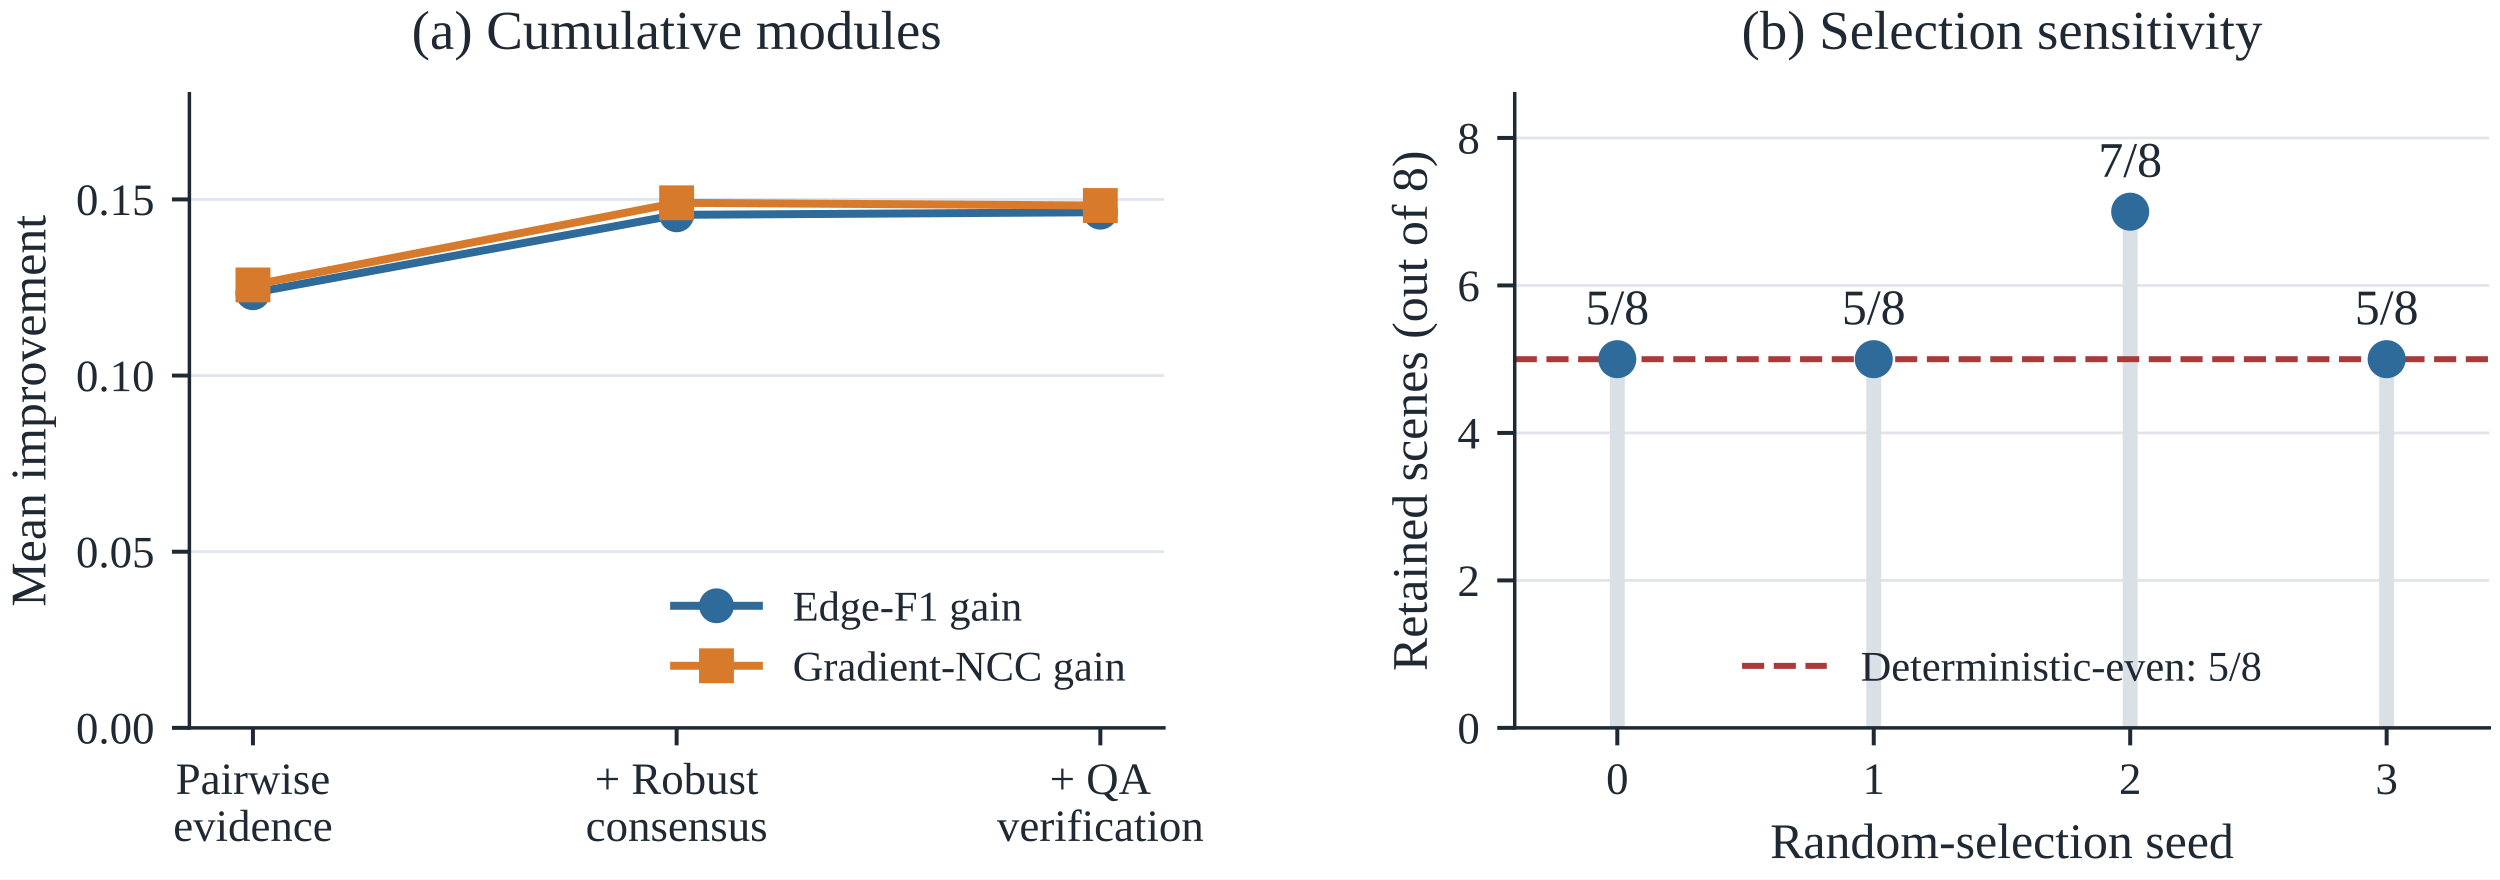
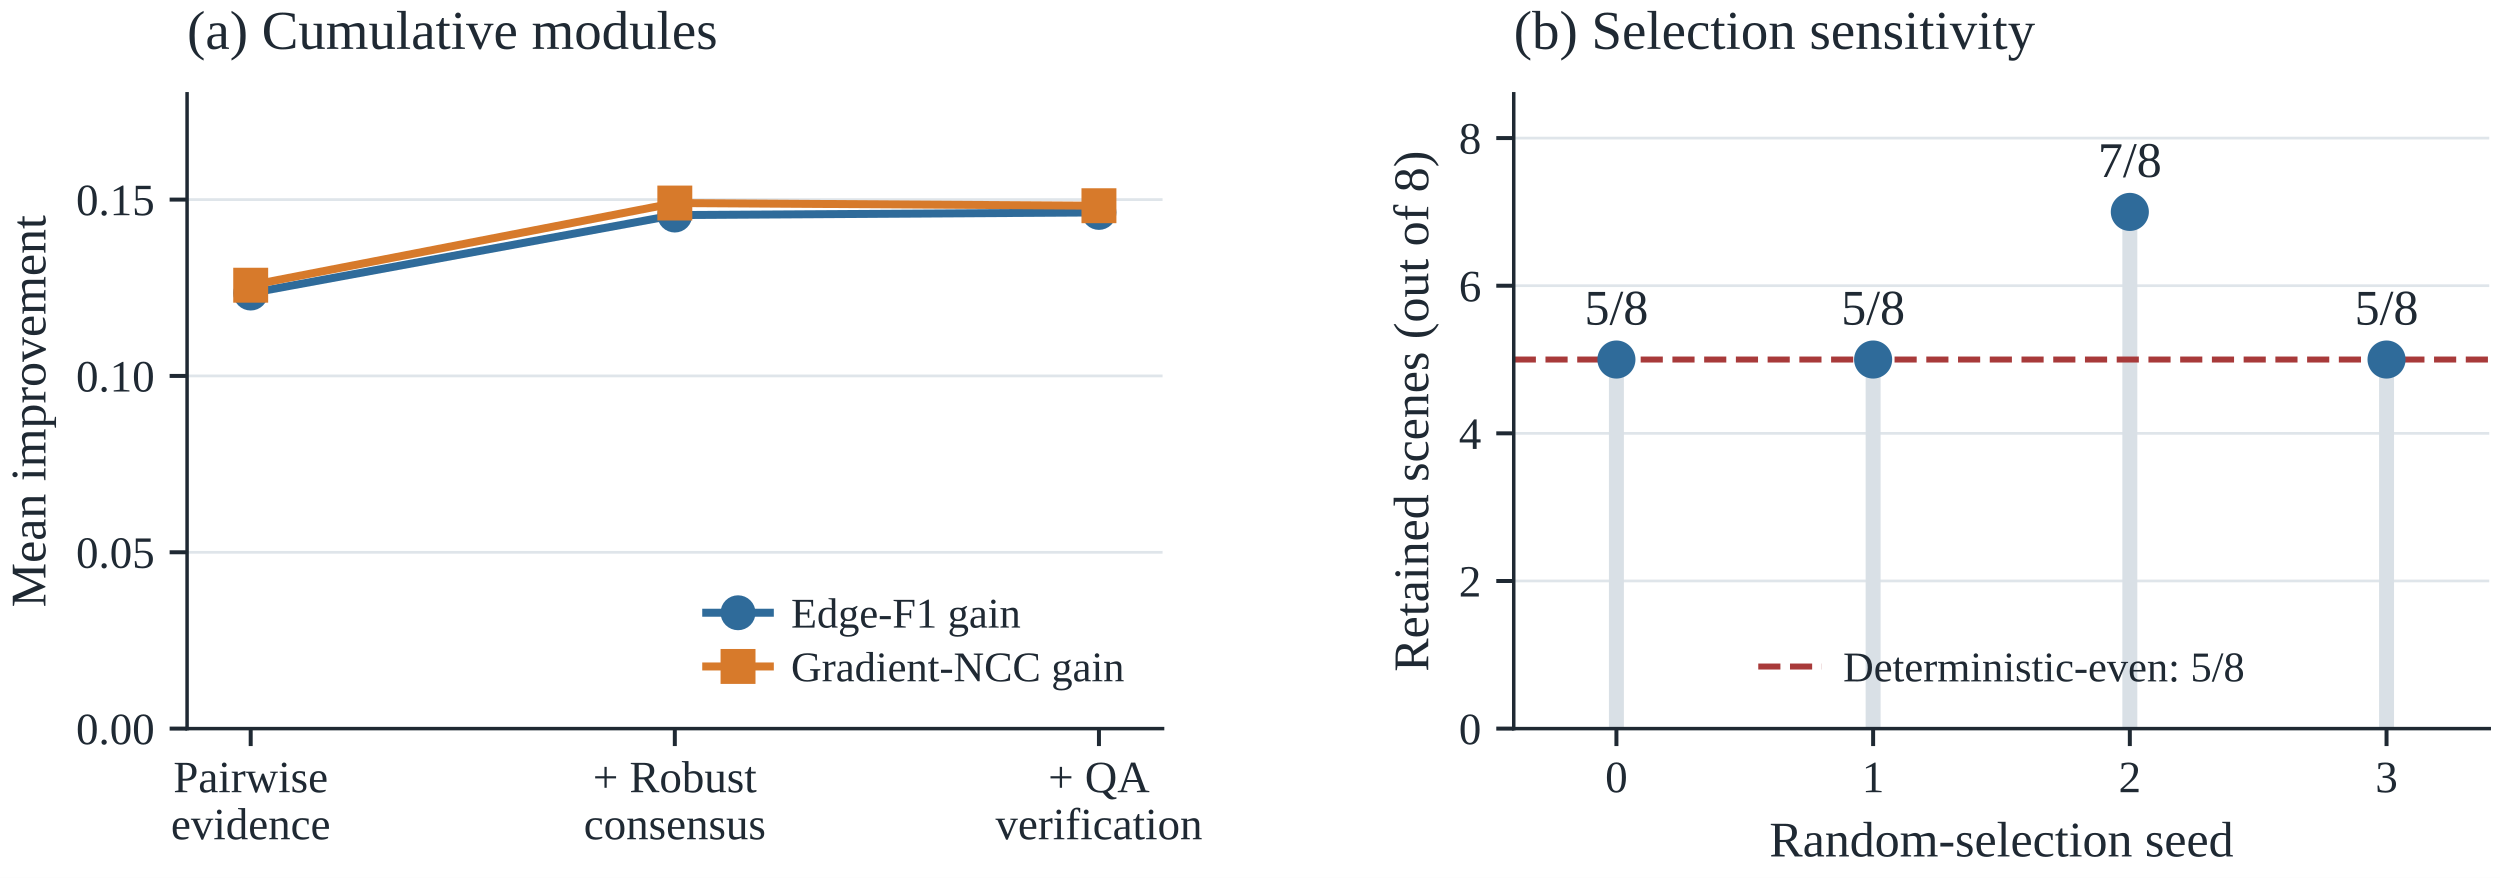
- <svg xmlns="http://www.w3.org/2000/svg" xmlns:xlink="http://www.w3.org/1999/xlink" width="501.529pt" height="176.439pt" viewBox="0 0 501.529 176.439" version="1.1">
+ <svg xmlns="http://www.w3.org/2000/svg" xmlns:xlink="http://www.w3.org/1999/xlink" width="501.029pt" height="175.939pt" viewBox="0 0 501.029 175.939" version="1.1">
  <defs>
    <style type="text/css">*{stroke-linejoin: round; stroke-linecap: butt}</style>
  </defs>
  <g id="figure_1">
    <g id="patch_1">
-       <path d="M 0 176.439 L 501.529 176.439 L 501.529 0 L 0 0 z " style="fill: #ffffff" />
+       <path d="M 0 175.939 L 501.029 175.939 L 501.029 0 L 0 0 z " style="fill: #ffffff" />
    </g>
    <g id="axes_1">
      <g id="patch_2">
-         <path d="M 37.993 146.022 L 233.491 146.022 L 233.491 18.798 L 37.993 18.798 z " style="fill: #ffffff" />
+         <path d="M 37.493 146.022 L 232.991 146.022 L 232.991 18.798 L 37.493 18.798 z " style="fill: #ffffff" />
      </g>
      <g id="matplotlib.axis_1">
        <g id="xtick_1">
          <g id="line2d_1">
            <defs>
-               <path id="mdb01d87bba" d="M 0 0 L 0 3.5 " style="stroke: #1f2933; stroke-width: 0.8" />
+               <path id="m7c3de8bf80" d="M 0 0 L 0 3.5 " style="stroke: #1f2933; stroke-width: 0.8" />
            </defs>
            <g>
-               <use xlink:href="#mdb01d87bba" x="50.743" y="146.022" style="fill: #1f2933; stroke: #1f2933; stroke-width: 0.8" />
+               <use xlink:href="#m7c3de8bf80" x="50.243" y="146.022" style="fill: #1f2933; stroke: #1f2933; stroke-width: 0.8" />
            </g>
          </g>
          <g id="text_1">
-             <text style="font-size: 9px; font-family: 'Times New Roman', 'DejaVu Serif', serif; fill: #1f2933" transform="translate(35.24512 159.2715)">Pairwise</text>
-             <text style="font-size: 9px; font-family: 'Times New Roman', 'DejaVu Serif', serif; fill: #1f2933" transform="translate(34.75223 168.6959)">evidence</text>
+             <text style="font-size: 9px; font-family: 'Times New Roman', 'DejaVu Serif', serif; fill: #1f2933" transform="translate(34.74512 158.7715)">Pairwise</text>
+             <text style="font-size: 9px; font-family: 'Times New Roman', 'DejaVu Serif', serif; fill: #1f2933" transform="translate(34.25223 168.1959)">evidence</text>
          </g>
        </g>
        <g id="xtick_2">
          <g id="line2d_2">
            <g>
-               <use xlink:href="#mdb01d87bba" x="135.742" y="146.022" style="fill: #1f2933; stroke: #1f2933; stroke-width: 0.8" />
+               <use xlink:href="#m7c3de8bf80" x="135.242" y="146.022" style="fill: #1f2933; stroke: #1f2933; stroke-width: 0.8" />
            </g>
          </g>
          <g id="text_2">
-             <text style="font-size: 9px; font-family: 'Times New Roman', 'DejaVu Serif', serif; fill: #1f2933" transform="translate(119.3261 159.2715)">+ Robust</text>
-             <text style="font-size: 9px; font-family: 'Times New Roman', 'DejaVu Serif', serif; fill: #1f2933" transform="translate(117.4924 168.6959)">consensus</text>
+             <text style="font-size: 9px; font-family: 'Times New Roman', 'DejaVu Serif', serif; fill: #1f2933" transform="translate(118.8261 158.7715)">+ Robust</text>
+             <text style="font-size: 9px; font-family: 'Times New Roman', 'DejaVu Serif', serif; fill: #1f2933" transform="translate(116.9924 168.1959)">consensus</text>
          </g>
        </g>
        <g id="xtick_3">
          <g id="line2d_3">
            <g>
-               <use xlink:href="#mdb01d87bba" x="220.741" y="146.022" style="fill: #1f2933; stroke: #1f2933; stroke-width: 0.8" />
+               <use xlink:href="#m7c3de8bf80" x="220.241" y="146.022" style="fill: #1f2933; stroke: #1f2933; stroke-width: 0.8" />
            </g>
          </g>
          <g id="text_3">
-             <text style="font-size: 9px; font-family: 'Times New Roman', 'DejaVu Serif', serif; fill: #1f2933" transform="translate(210.579 159.2715)">+ QA</text>
-             <text style="font-size: 9px; font-family: 'Times New Roman', 'DejaVu Serif', serif; fill: #1f2933" transform="translate(200.0011 168.6959)">verification</text>
+             <text style="font-size: 9px; font-family: 'Times New Roman', 'DejaVu Serif', serif; fill: #1f2933" transform="translate(210.079 158.7715)">+ QA</text>
+             <text style="font-size: 9px; font-family: 'Times New Roman', 'DejaVu Serif', serif; fill: #1f2933" transform="translate(199.5011 168.1959)">verification</text>
          </g>
        </g>
      </g>
      <g id="matplotlib.axis_2">
        <g id="ytick_1">
          <g id="line2d_4">
-             <path d="M 37.993 146.022 L 233.491 146.022 " clip-path="url(#pc341677365)" style="fill: none; stroke: #d9e0e6; stroke-opacity: 0.85; stroke-width: 0.55; stroke-linecap: square" />
+             <path d="M 37.493 146.022 L 232.991 146.022 " clip-path="url(#p88f26c78f4)" style="fill: none; stroke: #d9e0e6; stroke-opacity: 0.85; stroke-width: 0.55; stroke-linecap: square" />
          </g>
          <g id="line2d_5">
            <defs>
-               <path id="m68f07e9e06" d="M 0 0 L -3.5 0 " style="stroke: #1f2933; stroke-width: 0.8" />
+               <path id="mf90466bbda" d="M 0 0 L -3.5 0 " style="stroke: #1f2933; stroke-width: 0.8" />
            </defs>
            <g>
-               <use xlink:href="#m68f07e9e06" x="37.993" y="146.022" style="fill: #1f2933; stroke: #1f2933; stroke-width: 0.8" />
+               <use xlink:href="#mf90466bbda" x="37.493" y="146.022" style="fill: #1f2933; stroke: #1f2933; stroke-width: 0.8" />
            </g>
          </g>
          <g id="text_4">
            <text style="font-size: 9px; font-family: 'Times New Roman', 'DejaVu Serif', serif; text-anchor: end; fill: #1f2933" x="30.993" y="149.147" transform="rotate(-0 30.99281 149.1468)">0.00</text>
          </g>
        </g>
        <g id="ytick_2">
          <g id="line2d_6">
-             <path d="M 37.993 110.682 L 233.491 110.682 " clip-path="url(#pc341677365)" style="fill: none; stroke: #d9e0e6; stroke-opacity: 0.85; stroke-width: 0.55; stroke-linecap: square" />
+             <path d="M 37.493 110.682 L 232.991 110.682 " clip-path="url(#p88f26c78f4)" style="fill: none; stroke: #d9e0e6; stroke-opacity: 0.85; stroke-width: 0.55; stroke-linecap: square" />
          </g>
          <g id="line2d_7">
            <g>
-               <use xlink:href="#m68f07e9e06" x="37.993" y="110.682" style="fill: #1f2933; stroke: #1f2933; stroke-width: 0.8" />
+               <use xlink:href="#mf90466bbda" x="37.493" y="110.682" style="fill: #1f2933; stroke: #1f2933; stroke-width: 0.8" />
            </g>
          </g>
          <g id="text_5">
            <text style="font-size: 9px; font-family: 'Times New Roman', 'DejaVu Serif', serif; text-anchor: end; fill: #1f2933" x="30.993" y="113.807" transform="rotate(-0 30.99281 113.8068)">0.05</text>
          </g>
        </g>
        <g id="ytick_3">
          <g id="line2d_8">
-             <path d="M 37.993 75.342 L 233.491 75.342 " clip-path="url(#pc341677365)" style="fill: none; stroke: #d9e0e6; stroke-opacity: 0.85; stroke-width: 0.55; stroke-linecap: square" />
+             <path d="M 37.493 75.342 L 232.991 75.342 " clip-path="url(#p88f26c78f4)" style="fill: none; stroke: #d9e0e6; stroke-opacity: 0.85; stroke-width: 0.55; stroke-linecap: square" />
          </g>
          <g id="line2d_9">
            <g>
-               <use xlink:href="#m68f07e9e06" x="37.993" y="75.342" style="fill: #1f2933; stroke: #1f2933; stroke-width: 0.8" />
+               <use xlink:href="#mf90466bbda" x="37.493" y="75.342" style="fill: #1f2933; stroke: #1f2933; stroke-width: 0.8" />
            </g>
          </g>
          <g id="text_6">
            <text style="font-size: 9px; font-family: 'Times New Roman', 'DejaVu Serif', serif; text-anchor: end; fill: #1f2933" x="30.993" y="78.467" transform="rotate(-0 30.99281 78.46681)">0.10</text>
          </g>
        </g>
        <g id="ytick_4">
          <g id="line2d_10">
-             <path d="M 37.993 40.002 L 233.491 40.002 " clip-path="url(#pc341677365)" style="fill: none; stroke: #d9e0e6; stroke-opacity: 0.85; stroke-width: 0.55; stroke-linecap: square" />
+             <path d="M 37.493 40.002 L 232.991 40.002 " clip-path="url(#p88f26c78f4)" style="fill: none; stroke: #d9e0e6; stroke-opacity: 0.85; stroke-width: 0.55; stroke-linecap: square" />
          </g>
          <g id="line2d_11">
            <g>
-               <use xlink:href="#m68f07e9e06" x="37.993" y="40.002" style="fill: #1f2933; stroke: #1f2933; stroke-width: 0.8" />
+               <use xlink:href="#mf90466bbda" x="37.493" y="40.002" style="fill: #1f2933; stroke: #1f2933; stroke-width: 0.8" />
            </g>
          </g>
          <g id="text_7">
            <text style="font-size: 9px; font-family: 'Times New Roman', 'DejaVu Serif', serif; text-anchor: end; fill: #1f2933" x="30.993" y="43.127" transform="rotate(-0 30.99281 43.12681)">0.15</text>
          </g>
        </g>
        <g id="text_8">
          <text style="font-size: 10px; font-family: 'Times New Roman', 'DejaVu Serif', serif; text-anchor: middle; fill: #1f2933" x="9.104" y="82.41" transform="rotate(-90 9.10375 82.41012)">Mean improvement</text>
        </g>
      </g>
      <g id="line2d_12">
-         <path d="M 50.743 58.734 L 135.742 43.101 L 220.741 42.576 " clip-path="url(#pc341677365)" style="fill: none; stroke: #2f6b9a; stroke-width: 1.6; stroke-linecap: square" />
+         <path d="M 50.243 58.734 L 135.242 43.101 L 220.241 42.576 " clip-path="url(#p88f26c78f4)" style="fill: none; stroke: #2f6b9a; stroke-width: 1.6; stroke-linecap: square" />
        <defs>
-           <path id="md4ad3d1f11" d="M 0 3 C 0.796 3 1.559 2.684 2.121 2.121 C 2.684 1.559 3 0.796 3 0 C 3 -0.796 2.684 -1.559 2.121 -2.121 C 1.559 -2.684 0.796 -3 0 -3 C -0.796 -3 -1.559 -2.684 -2.121 -2.121 C -2.684 -1.559 -3 -0.796 -3 0 C -3 0.796 -2.684 1.559 -2.121 2.121 C -1.559 2.684 -0.796 3 0 3 z " style="stroke: #2f6b9a" />
+           <path id="m81a9819aa7" d="M 0 3 C 0.796 3 1.559 2.684 2.121 2.121 C 2.684 1.559 3 0.796 3 0 C 3 -0.796 2.684 -1.559 2.121 -2.121 C 1.559 -2.684 0.796 -3 0 -3 C -0.796 -3 -1.559 -2.684 -2.121 -2.121 C -2.684 -1.559 -3 -0.796 -3 0 C -3 0.796 -2.684 1.559 -2.121 2.121 C -1.559 2.684 -0.796 3 0 3 z " style="stroke: #2f6b9a" />
        </defs>
-         <g clip-path="url(#pc341677365)">
-           <use xlink:href="#md4ad3d1f11" x="50.743" y="58.734" style="fill: #2f6b9a; stroke: #2f6b9a" />
-           <use xlink:href="#md4ad3d1f11" x="135.742" y="43.101" style="fill: #2f6b9a; stroke: #2f6b9a" />
-           <use xlink:href="#md4ad3d1f11" x="220.741" y="42.576" style="fill: #2f6b9a; stroke: #2f6b9a" />
+         <g clip-path="url(#p88f26c78f4)">
+           <use xlink:href="#m81a9819aa7" x="50.243" y="58.734" style="fill: #2f6b9a; stroke: #2f6b9a" />
+           <use xlink:href="#m81a9819aa7" x="135.242" y="43.101" style="fill: #2f6b9a; stroke: #2f6b9a" />
+           <use xlink:href="#m81a9819aa7" x="220.241" y="42.576" style="fill: #2f6b9a; stroke: #2f6b9a" />
        </g>
      </g>
      <g id="line2d_13">
-         <path d="M 50.743 57.16 L 135.742 40.691 L 220.741 41.229 " clip-path="url(#pc341677365)" style="fill: none; stroke: #d77a2b; stroke-width: 1.6; stroke-linecap: square" />
+         <path d="M 50.243 57.16 L 135.242 40.691 L 220.241 41.229 " clip-path="url(#p88f26c78f4)" style="fill: none; stroke: #d77a2b; stroke-width: 1.6; stroke-linecap: square" />
        <defs>
-           <path id="mb486399f2e" d="M -3 3 L 3 3 L 3 -3 L -3 -3 z " style="stroke: #d77a2b; stroke-linejoin: miter" />
+           <path id="m83ae81dc74" d="M -3 3 L 3 3 L 3 -3 L -3 -3 z " style="stroke: #d77a2b; stroke-linejoin: miter" />
        </defs>
-         <g clip-path="url(#pc341677365)">
-           <use xlink:href="#mb486399f2e" x="50.743" y="57.16" style="fill: #d77a2b; stroke: #d77a2b; stroke-linejoin: miter" />
-           <use xlink:href="#mb486399f2e" x="135.742" y="40.691" style="fill: #d77a2b; stroke: #d77a2b; stroke-linejoin: miter" />
-           <use xlink:href="#mb486399f2e" x="220.741" y="41.229" style="fill: #d77a2b; stroke: #d77a2b; stroke-linejoin: miter" />
+         <g clip-path="url(#p88f26c78f4)">
+           <use xlink:href="#m83ae81dc74" x="50.243" y="57.16" style="fill: #d77a2b; stroke: #d77a2b; stroke-linejoin: miter" />
+           <use xlink:href="#m83ae81dc74" x="135.242" y="40.691" style="fill: #d77a2b; stroke: #d77a2b; stroke-linejoin: miter" />
+           <use xlink:href="#m83ae81dc74" x="220.241" y="41.229" style="fill: #d77a2b; stroke: #d77a2b; stroke-linejoin: miter" />
        </g>
      </g>
      <g id="patch_3">
-         <path d="M 37.993 146.022 L 37.993 18.798 " style="fill: none; stroke: #1f2933; stroke-width: 0.7; stroke-linejoin: miter; stroke-linecap: square" />
+         <path d="M 37.493 146.022 L 37.493 18.798 " style="fill: none; stroke: #1f2933; stroke-width: 0.7; stroke-linejoin: miter; stroke-linecap: square" />
      </g>
      <g id="patch_4">
-         <path d="M 37.993 146.022 L 233.491 146.022 " style="fill: none; stroke: #1f2933; stroke-width: 0.7; stroke-linejoin: miter; stroke-linecap: square" />
+         <path d="M 37.493 146.022 L 232.991 146.022 " style="fill: none; stroke: #1f2933; stroke-width: 0.7; stroke-linejoin: miter; stroke-linecap: square" />
      </g>
      <g id="text_9">
-         <text style="font-size: 11px; font-family: 'Times New Roman', 'DejaVu Serif', serif; text-anchor: middle; fill: #1f2933" x="135.742" y="9.798" transform="rotate(-0 135.742 9.798125)">(a) Cumulative modules</text>
+         <text style="font-size: 11px; font-family: 'Times New Roman', 'DejaVu Serif', serif; text-anchor: start; fill: #1f2933" x="37.493" y="9.798" transform="rotate(-0 37.49281 9.798125)">(a) Cumulative modules</text>
      </g>
      <g id="legend_1">
        <g id="line2d_14">
-           <path d="M 135.235 121.529 L 143.735 121.529 L 152.235 121.529 " style="fill: none; stroke: #2f6b9a; stroke-width: 1.6; stroke-linecap: square" />
+           <path d="M 141.535 122.804 L 147.91 122.804 L 154.285 122.804 " style="fill: none; stroke: #2f6b9a; stroke-width: 1.6; stroke-linecap: square" />
          <g>
-             <use xlink:href="#md4ad3d1f11" x="143.735" y="121.529" style="fill: #2f6b9a; stroke: #2f6b9a" />
+             <use xlink:href="#m81a9819aa7" x="147.91" y="122.804" style="fill: #2f6b9a; stroke: #2f6b9a" />
          </g>
        </g>
        <g id="text_10">
-           <text style="font-size: 8.5px; font-family: 'Times New Roman', 'DejaVu Serif', serif; text-anchor: start; fill: #1f2933" x="159.035" y="124.504" transform="rotate(-0 159.0351 124.5038)">Edge-F1 gain</text>
+           <text style="font-size: 8.5px; font-family: 'Times New Roman', 'DejaVu Serif', serif; text-anchor: start; fill: #1f2933" x="158.535" y="125.779" transform="rotate(-0 158.5351 125.7788)">Edge-F1 gain</text>
        </g>
        <g id="line2d_15">
-           <path d="M 135.235 133.563 L 143.735 133.563 L 152.235 133.563 " style="fill: none; stroke: #d77a2b; stroke-width: 1.6; stroke-linecap: square" />
+           <path d="M 141.535 133.563 L 147.91 133.563 L 154.285 133.563 " style="fill: none; stroke: #d77a2b; stroke-width: 1.6; stroke-linecap: square" />
          <g>
-             <use xlink:href="#mb486399f2e" x="143.735" y="133.563" style="fill: #d77a2b; stroke: #d77a2b; stroke-linejoin: miter" />
+             <use xlink:href="#m83ae81dc74" x="147.91" y="133.563" style="fill: #d77a2b; stroke: #d77a2b; stroke-linejoin: miter" />
          </g>
        </g>
        <g id="text_11">
-           <text style="font-size: 8.5px; font-family: 'Times New Roman', 'DejaVu Serif', serif; text-anchor: start; fill: #1f2933" x="159.035" y="136.538" transform="rotate(-0 159.0351 136.538)">Gradient-NCC gain</text>
+           <text style="font-size: 8.5px; font-family: 'Times New Roman', 'DejaVu Serif', serif; text-anchor: start; fill: #1f2933" x="158.535" y="136.538" transform="rotate(-0 158.5351 136.538)">Gradient-NCC gain</text>
        </g>
      </g>
    </g>
    <g id="axes_2">
      <g id="patch_5">
-         <path d="M 303.871 146.022 L 499.369 146.022 L 499.369 18.798 L 303.871 18.798 z " style="fill: #ffffff" />
+         <path d="M 303.371 146.022 L 498.869 146.022 L 498.869 18.798 L 303.371 18.798 z " style="fill: #ffffff" />
      </g>
      <g id="matplotlib.axis_3">
        <g id="xtick_4">
          <g id="line2d_16">
            <g>
-               <use xlink:href="#mdb01d87bba" x="324.449" y="146.022" style="fill: #1f2933; stroke: #1f2933; stroke-width: 0.8" />
+               <use xlink:href="#m7c3de8bf80" x="323.949" y="146.022" style="fill: #1f2933; stroke: #1f2933; stroke-width: 0.8" />
            </g>
          </g>
          <g id="text_12">
-             <text style="font-size: 9px; font-family: 'Times New Roman', 'DejaVu Serif', serif; text-anchor: middle; fill: #1f2933" x="324.449" y="159.272" transform="rotate(-0 324.4493 159.2715)">0</text>
+             <text style="font-size: 9px; font-family: 'Times New Roman', 'DejaVu Serif', serif; text-anchor: middle; fill: #1f2933" x="323.949" y="158.772" transform="rotate(-0 323.9493 158.7715)">0</text>
          </g>
        </g>
        <g id="xtick_5">
          <g id="line2d_17">
            <g>
-               <use xlink:href="#mdb01d87bba" x="375.896" y="146.022" style="fill: #1f2933; stroke: #1f2933; stroke-width: 0.8" />
+               <use xlink:href="#m7c3de8bf80" x="375.396" y="146.022" style="fill: #1f2933; stroke: #1f2933; stroke-width: 0.8" />
            </g>
          </g>
          <g id="text_13">
-             <text style="font-size: 9px; font-family: 'Times New Roman', 'DejaVu Serif', serif; text-anchor: middle; fill: #1f2933" x="375.896" y="159.272" transform="rotate(-0 375.8962 159.2715)">1</text>
+             <text style="font-size: 9px; font-family: 'Times New Roman', 'DejaVu Serif', serif; text-anchor: middle; fill: #1f2933" x="375.396" y="158.772" transform="rotate(-0 375.3962 158.7715)">1</text>
          </g>
        </g>
        <g id="xtick_6">
          <g id="line2d_18">
            <g>
-               <use xlink:href="#mdb01d87bba" x="427.343" y="146.022" style="fill: #1f2933; stroke: #1f2933; stroke-width: 0.8" />
+               <use xlink:href="#m7c3de8bf80" x="426.843" y="146.022" style="fill: #1f2933; stroke: #1f2933; stroke-width: 0.8" />
            </g>
          </g>
          <g id="text_14">
-             <text style="font-size: 9px; font-family: 'Times New Roman', 'DejaVu Serif', serif; text-anchor: middle; fill: #1f2933" x="427.343" y="159.272" transform="rotate(-0 427.3431 159.2715)">2</text>
+             <text style="font-size: 9px; font-family: 'Times New Roman', 'DejaVu Serif', serif; text-anchor: middle; fill: #1f2933" x="426.843" y="158.772" transform="rotate(-0 426.8431 158.7715)">2</text>
          </g>
        </g>
        <g id="xtick_7">
          <g id="line2d_19">
            <g>
-               <use xlink:href="#mdb01d87bba" x="478.79" y="146.022" style="fill: #1f2933; stroke: #1f2933; stroke-width: 0.8" />
+               <use xlink:href="#m7c3de8bf80" x="478.29" y="146.022" style="fill: #1f2933; stroke: #1f2933; stroke-width: 0.8" />
            </g>
          </g>
          <g id="text_15">
-             <text style="font-size: 9px; font-family: 'Times New Roman', 'DejaVu Serif', serif; text-anchor: middle; fill: #1f2933" x="478.79" y="159.272" transform="rotate(-0 478.79 159.2715)">3</text>
+             <text style="font-size: 9px; font-family: 'Times New Roman', 'DejaVu Serif', serif; text-anchor: middle; fill: #1f2933" x="478.29" y="158.772" transform="rotate(-0 478.29 158.7715)">3</text>
          </g>
        </g>
        <g id="text_16">
-           <text style="font-size: 10px; font-family: 'Times New Roman', 'DejaVu Serif', serif; text-anchor: middle; fill: #1f2933" x="401.62" y="172.14" transform="rotate(-0 401.6197 172.1404)">Random-selection seed</text>
+           <text style="font-size: 10px; font-family: 'Times New Roman', 'DejaVu Serif', serif; text-anchor: middle; fill: #1f2933" x="401.12" y="171.64" transform="rotate(-0 401.1197 171.6404)">Random-selection seed</text>
        </g>
      </g>
      <g id="matplotlib.axis_4">
        <g id="ytick_5">
          <g id="line2d_20">
-             <path d="M 303.871 146.022 L 499.369 146.022 " clip-path="url(#p36ede1ae66)" style="fill: none; stroke: #d9e0e6; stroke-opacity: 0.85; stroke-width: 0.55; stroke-linecap: square" />
+             <path d="M 303.371 146.022 L 498.869 146.022 " clip-path="url(#p9915bcde91)" style="fill: none; stroke: #d9e0e6; stroke-opacity: 0.85; stroke-width: 0.55; stroke-linecap: square" />
          </g>
          <g id="line2d_21">
            <g>
-               <use xlink:href="#m68f07e9e06" x="303.871" y="146.022" style="fill: #1f2933; stroke: #1f2933; stroke-width: 0.8" />
+               <use xlink:href="#mf90466bbda" x="303.371" y="146.022" style="fill: #1f2933; stroke: #1f2933; stroke-width: 0.8" />
            </g>
          </g>
          <g id="text_17">
            <text style="font-size: 9px; font-family: 'Times New Roman', 'DejaVu Serif', serif; text-anchor: end; fill: #1f2933" x="296.871" y="149.147" transform="rotate(-0 296.8705 149.1468)">0</text>
          </g>
        </g>
        <g id="ytick_6">
          <g id="line2d_22">
-             <path d="M 303.871 116.435 L 499.369 116.435 " clip-path="url(#p36ede1ae66)" style="fill: none; stroke: #d9e0e6; stroke-opacity: 0.85; stroke-width: 0.55; stroke-linecap: square" />
+             <path d="M 303.371 116.435 L 498.869 116.435 " clip-path="url(#p9915bcde91)" style="fill: none; stroke: #d9e0e6; stroke-opacity: 0.85; stroke-width: 0.55; stroke-linecap: square" />
          </g>
          <g id="line2d_23">
            <g>
-               <use xlink:href="#m68f07e9e06" x="303.871" y="116.435" style="fill: #1f2933; stroke: #1f2933; stroke-width: 0.8" />
+               <use xlink:href="#mf90466bbda" x="303.371" y="116.435" style="fill: #1f2933; stroke: #1f2933; stroke-width: 0.8" />
            </g>
          </g>
          <g id="text_18">
            <text style="font-size: 9px; font-family: 'Times New Roman', 'DejaVu Serif', serif; text-anchor: end; fill: #1f2933" x="296.871" y="119.56" transform="rotate(-0 296.8705 119.5598)">2</text>
          </g>
        </g>
        <g id="ytick_7">
          <g id="line2d_24">
-             <path d="M 303.871 86.848 L 499.369 86.848 " clip-path="url(#p36ede1ae66)" style="fill: none; stroke: #d9e0e6; stroke-opacity: 0.85; stroke-width: 0.55; stroke-linecap: square" />
+             <path d="M 303.371 86.848 L 498.869 86.848 " clip-path="url(#p9915bcde91)" style="fill: none; stroke: #d9e0e6; stroke-opacity: 0.85; stroke-width: 0.55; stroke-linecap: square" />
          </g>
          <g id="line2d_25">
            <g>
-               <use xlink:href="#m68f07e9e06" x="303.871" y="86.848" style="fill: #1f2933; stroke: #1f2933; stroke-width: 0.8" />
+               <use xlink:href="#mf90466bbda" x="303.371" y="86.848" style="fill: #1f2933; stroke: #1f2933; stroke-width: 0.8" />
            </g>
          </g>
          <g id="text_19">
            <text style="font-size: 9px; font-family: 'Times New Roman', 'DejaVu Serif', serif; text-anchor: end; fill: #1f2933" x="296.871" y="89.973" transform="rotate(-0 296.8705 89.97286)">4</text>
          </g>
        </g>
        <g id="ytick_8">
          <g id="line2d_26">
-             <path d="M 303.871 57.261 L 499.369 57.261 " clip-path="url(#p36ede1ae66)" style="fill: none; stroke: #d9e0e6; stroke-opacity: 0.85; stroke-width: 0.55; stroke-linecap: square" />
+             <path d="M 303.371 57.261 L 498.869 57.261 " clip-path="url(#p9915bcde91)" style="fill: none; stroke: #d9e0e6; stroke-opacity: 0.85; stroke-width: 0.55; stroke-linecap: square" />
          </g>
          <g id="line2d_27">
            <g>
-               <use xlink:href="#m68f07e9e06" x="303.871" y="57.261" style="fill: #1f2933; stroke: #1f2933; stroke-width: 0.8" />
+               <use xlink:href="#mf90466bbda" x="303.371" y="57.261" style="fill: #1f2933; stroke: #1f2933; stroke-width: 0.8" />
            </g>
          </g>
          <g id="text_20">
            <text style="font-size: 9px; font-family: 'Times New Roman', 'DejaVu Serif', serif; text-anchor: end; fill: #1f2933" x="296.871" y="60.386" transform="rotate(-0 296.8705 60.38588)">6</text>
          </g>
        </g>
        <g id="ytick_9">
          <g id="line2d_28">
-             <path d="M 303.871 27.674 L 499.369 27.674 " clip-path="url(#p36ede1ae66)" style="fill: none; stroke: #d9e0e6; stroke-opacity: 0.85; stroke-width: 0.55; stroke-linecap: square" />
+             <path d="M 303.371 27.674 L 498.869 27.674 " clip-path="url(#p9915bcde91)" style="fill: none; stroke: #d9e0e6; stroke-opacity: 0.85; stroke-width: 0.55; stroke-linecap: square" />
          </g>
          <g id="line2d_29">
            <g>
-               <use xlink:href="#m68f07e9e06" x="303.871" y="27.674" style="fill: #1f2933; stroke: #1f2933; stroke-width: 0.8" />
+               <use xlink:href="#mf90466bbda" x="303.371" y="27.674" style="fill: #1f2933; stroke: #1f2933; stroke-width: 0.8" />
            </g>
          </g>
          <g id="text_21">
            <text style="font-size: 9px; font-family: 'Times New Roman', 'DejaVu Serif', serif; text-anchor: end; fill: #1f2933" x="296.871" y="30.799" transform="rotate(-0 296.8705 30.79891)">8</text>
          </g>
        </g>
        <g id="text_22">
          <text style="font-size: 10px; font-family: 'Times New Roman', 'DejaVu Serif', serif; text-anchor: middle; fill: #1f2933" x="286.231" y="82.41" transform="rotate(-90 286.2314 82.41012)">Retained scenes (out of 8)</text>
        </g>
      </g>
      <g id="LineCollection_1">
-         <path d="M 324.449 146.022 L 324.449 72.055 " clip-path="url(#p36ede1ae66)" style="fill: none; stroke: #d9e0e6; stroke-width: 3" />
-         <path d="M 375.896 146.022 L 375.896 72.055 " clip-path="url(#p36ede1ae66)" style="fill: none; stroke: #d9e0e6; stroke-width: 3" />
-         <path d="M 427.343 146.022 L 427.343 42.468 " clip-path="url(#p36ede1ae66)" style="fill: none; stroke: #d9e0e6; stroke-width: 3" />
-         <path d="M 478.79 146.022 L 478.79 72.055 " clip-path="url(#p36ede1ae66)" style="fill: none; stroke: #d9e0e6; stroke-width: 3" />
+         <path d="M 323.949 146.022 L 323.949 72.055 " clip-path="url(#p9915bcde91)" style="fill: none; stroke: #d9e0e6; stroke-width: 3" />
+         <path d="M 375.396 146.022 L 375.396 72.055 " clip-path="url(#p9915bcde91)" style="fill: none; stroke: #d9e0e6; stroke-width: 3" />
+         <path d="M 426.843 146.022 L 426.843 42.468 " clip-path="url(#p9915bcde91)" style="fill: none; stroke: #d9e0e6; stroke-width: 3" />
+         <path d="M 478.29 146.022 L 478.29 72.055 " clip-path="url(#p9915bcde91)" style="fill: none; stroke: #d9e0e6; stroke-width: 3" />
      </g>
      <g id="line2d_30">
-         <path d="M 303.871 72.055 L 499.369 72.055 " clip-path="url(#p36ede1ae66)" style="fill: none; stroke-dasharray: 4.44,1.92; stroke-dashoffset: 0; stroke: #a83a3a; stroke-width: 1.2" />
+         <path d="M 303.371 72.055 L 498.869 72.055 " clip-path="url(#p9915bcde91)" style="fill: none; stroke-dasharray: 4.44,1.92; stroke-dashoffset: 0; stroke: #a83a3a; stroke-width: 1.2" />
      </g>
      <g id="patch_6">
-         <path d="M 303.871 146.022 L 303.871 18.798 " style="fill: none; stroke: #1f2933; stroke-width: 0.7; stroke-linejoin: miter; stroke-linecap: square" />
+         <path d="M 303.371 146.022 L 303.371 18.798 " style="fill: none; stroke: #1f2933; stroke-width: 0.7; stroke-linejoin: miter; stroke-linecap: square" />
      </g>
      <g id="patch_7">
-         <path d="M 303.871 146.022 L 499.369 146.022 " style="fill: none; stroke: #1f2933; stroke-width: 0.7; stroke-linejoin: miter; stroke-linecap: square" />
+         <path d="M 303.371 146.022 L 498.869 146.022 " style="fill: none; stroke: #1f2933; stroke-width: 0.7; stroke-linejoin: miter; stroke-linecap: square" />
      </g>
      <g id="PathCollection_1">
        <defs>
-           <path id="m6d5e05e9bf" d="M 0 3.317 C 0.88 3.317 1.723 2.967 2.345 2.345 C 2.967 1.723 3.317 0.88 3.317 0 C 3.317 -0.88 2.967 -1.723 2.345 -2.345 C 1.723 -2.967 0.88 -3.317 0 -3.317 C -0.88 -3.317 -1.723 -2.967 -2.345 -2.345 C -2.967 -1.723 -3.317 -0.88 -3.317 0 C -3.317 0.88 -2.967 1.723 -2.345 2.345 C -1.723 2.967 -0.88 3.317 0 3.317 z " style="stroke: #2f6b9a" />
+           <path id="ma0771ba12e" d="M 0 3.317 C 0.88 3.317 1.723 2.967 2.345 2.345 C 2.967 1.723 3.317 0.88 3.317 0 C 3.317 -0.88 2.967 -1.723 2.345 -2.345 C 1.723 -2.967 0.88 -3.317 0 -3.317 C -0.88 -3.317 -1.723 -2.967 -2.345 -2.345 C -2.967 -1.723 -3.317 -0.88 -3.317 0 C -3.317 0.88 -2.967 1.723 -2.345 2.345 C -1.723 2.967 -0.88 3.317 0 3.317 z " style="stroke: #2f6b9a" />
        </defs>
-         <g clip-path="url(#p36ede1ae66)">
-           <use xlink:href="#m6d5e05e9bf" x="324.449" y="72.055" style="fill: #2f6b9a; stroke: #2f6b9a" />
-           <use xlink:href="#m6d5e05e9bf" x="375.896" y="72.055" style="fill: #2f6b9a; stroke: #2f6b9a" />
-           <use xlink:href="#m6d5e05e9bf" x="427.343" y="42.468" style="fill: #2f6b9a; stroke: #2f6b9a" />
-           <use xlink:href="#m6d5e05e9bf" x="478.79" y="72.055" style="fill: #2f6b9a; stroke: #2f6b9a" />
+         <g clip-path="url(#p9915bcde91)">
+           <use xlink:href="#ma0771ba12e" x="323.949" y="72.055" style="fill: #2f6b9a; stroke: #2f6b9a" />
+           <use xlink:href="#ma0771ba12e" x="375.396" y="72.055" style="fill: #2f6b9a; stroke: #2f6b9a" />
+           <use xlink:href="#ma0771ba12e" x="426.843" y="42.468" style="fill: #2f6b9a; stroke: #2f6b9a" />
+           <use xlink:href="#ma0771ba12e" x="478.29" y="72.055" style="fill: #2f6b9a; stroke: #2f6b9a" />
        </g>
      </g>
      <g id="text_23">
-         <text style="font-size: 10px; font-family: 'Times New Roman', 'DejaVu Serif', serif; text-anchor: middle; fill: #1f2933" x="324.449" y="65.055" transform="rotate(-0 324.4493 65.05468)">5/8</text>
+         <text style="font-size: 10px; font-family: 'Times New Roman', 'DejaVu Serif', serif; text-anchor: middle; fill: #1f2933" x="323.949" y="65.055" transform="rotate(-0 323.9493 65.05468)">5/8</text>
      </g>
      <g id="text_24">
-         <text style="font-size: 10px; font-family: 'Times New Roman', 'DejaVu Serif', serif; text-anchor: middle; fill: #1f2933" x="375.896" y="65.055" transform="rotate(-0 375.8962 65.05468)">5/8</text>
+         <text style="font-size: 10px; font-family: 'Times New Roman', 'DejaVu Serif', serif; text-anchor: middle; fill: #1f2933" x="375.396" y="65.055" transform="rotate(-0 375.3962 65.05468)">5/8</text>
      </g>
      <g id="text_25">
-         <text style="font-size: 10px; font-family: 'Times New Roman', 'DejaVu Serif', serif; text-anchor: middle; fill: #1f2933" x="427.343" y="35.468" transform="rotate(-0 427.3431 35.46771)">7/8</text>
+         <text style="font-size: 10px; font-family: 'Times New Roman', 'DejaVu Serif', serif; text-anchor: middle; fill: #1f2933" x="426.843" y="35.468" transform="rotate(-0 426.8431 35.46771)">7/8</text>
      </g>
      <g id="text_26">
-         <text style="font-size: 10px; font-family: 'Times New Roman', 'DejaVu Serif', serif; text-anchor: middle; fill: #1f2933" x="478.79" y="65.055" transform="rotate(-0 478.79 65.05468)">5/8</text>
+         <text style="font-size: 10px; font-family: 'Times New Roman', 'DejaVu Serif', serif; text-anchor: middle; fill: #1f2933" x="478.29" y="65.055" transform="rotate(-0 478.29 65.05468)">5/8</text>
      </g>
      <g id="text_27">
-         <text style="font-size: 11px; font-family: 'Times New Roman', 'DejaVu Serif', serif; text-anchor: middle; fill: #1f2933" x="401.62" y="9.798" transform="rotate(-0 401.6197 9.798125)">(b) Selection sensitivity</text>
+         <text style="font-size: 11px; font-family: 'Times New Roman', 'DejaVu Serif', serif; text-anchor: start; fill: #1f2933" x="303.371" y="9.798" transform="rotate(-0 303.3705 9.798125)">(b) Selection sensitivity</text>
      </g>
      <g id="legend_2">
        <g id="line2d_31">
-           <path d="M 349.475 133.579 L 357.975 133.579 L 366.475 133.579 " style="fill: none; stroke-dasharray: 4.44,1.92; stroke-dashoffset: 0; stroke: #a83a3a; stroke-width: 1.2" />
+           <path d="M 352.375 133.579 L 358.75 133.579 L 365.125 133.579 " style="fill: none; stroke-dasharray: 4.44,1.92; stroke-dashoffset: 0; stroke: #a83a3a; stroke-width: 1.2" />
        </g>
        <g id="text_28">
-           <text style="font-size: 8.5px; font-family: 'Times New Roman', 'DejaVu Serif', serif; text-anchor: start; fill: #1f2933" x="373.275" y="136.554" transform="rotate(-0 373.2748 136.5539)">Deterministic-even: 5/8</text>
+           <text style="font-size: 8.5px; font-family: 'Times New Roman', 'DejaVu Serif', serif; text-anchor: start; fill: #1f2933" x="369.375" y="136.554" transform="rotate(-0 369.3748 136.5539)">Deterministic-even: 5/8</text>
        </g>
      </g>
    </g>
  </g>
  <defs>
-     <clipPath id="pc341677365">
-       <rect x="37.993" y="18.798" width="195.498" height="127.224" />
+     <clipPath id="p88f26c78f4">
+       <rect x="37.493" y="18.798" width="195.498" height="127.224" />
    </clipPath>
-     <clipPath id="p36ede1ae66">
-       <rect x="303.871" y="18.798" width="195.498" height="127.224" />
+     <clipPath id="p9915bcde91">
+       <rect x="303.371" y="18.798" width="195.498" height="127.224" />
    </clipPath>
  </defs>
</svg>
